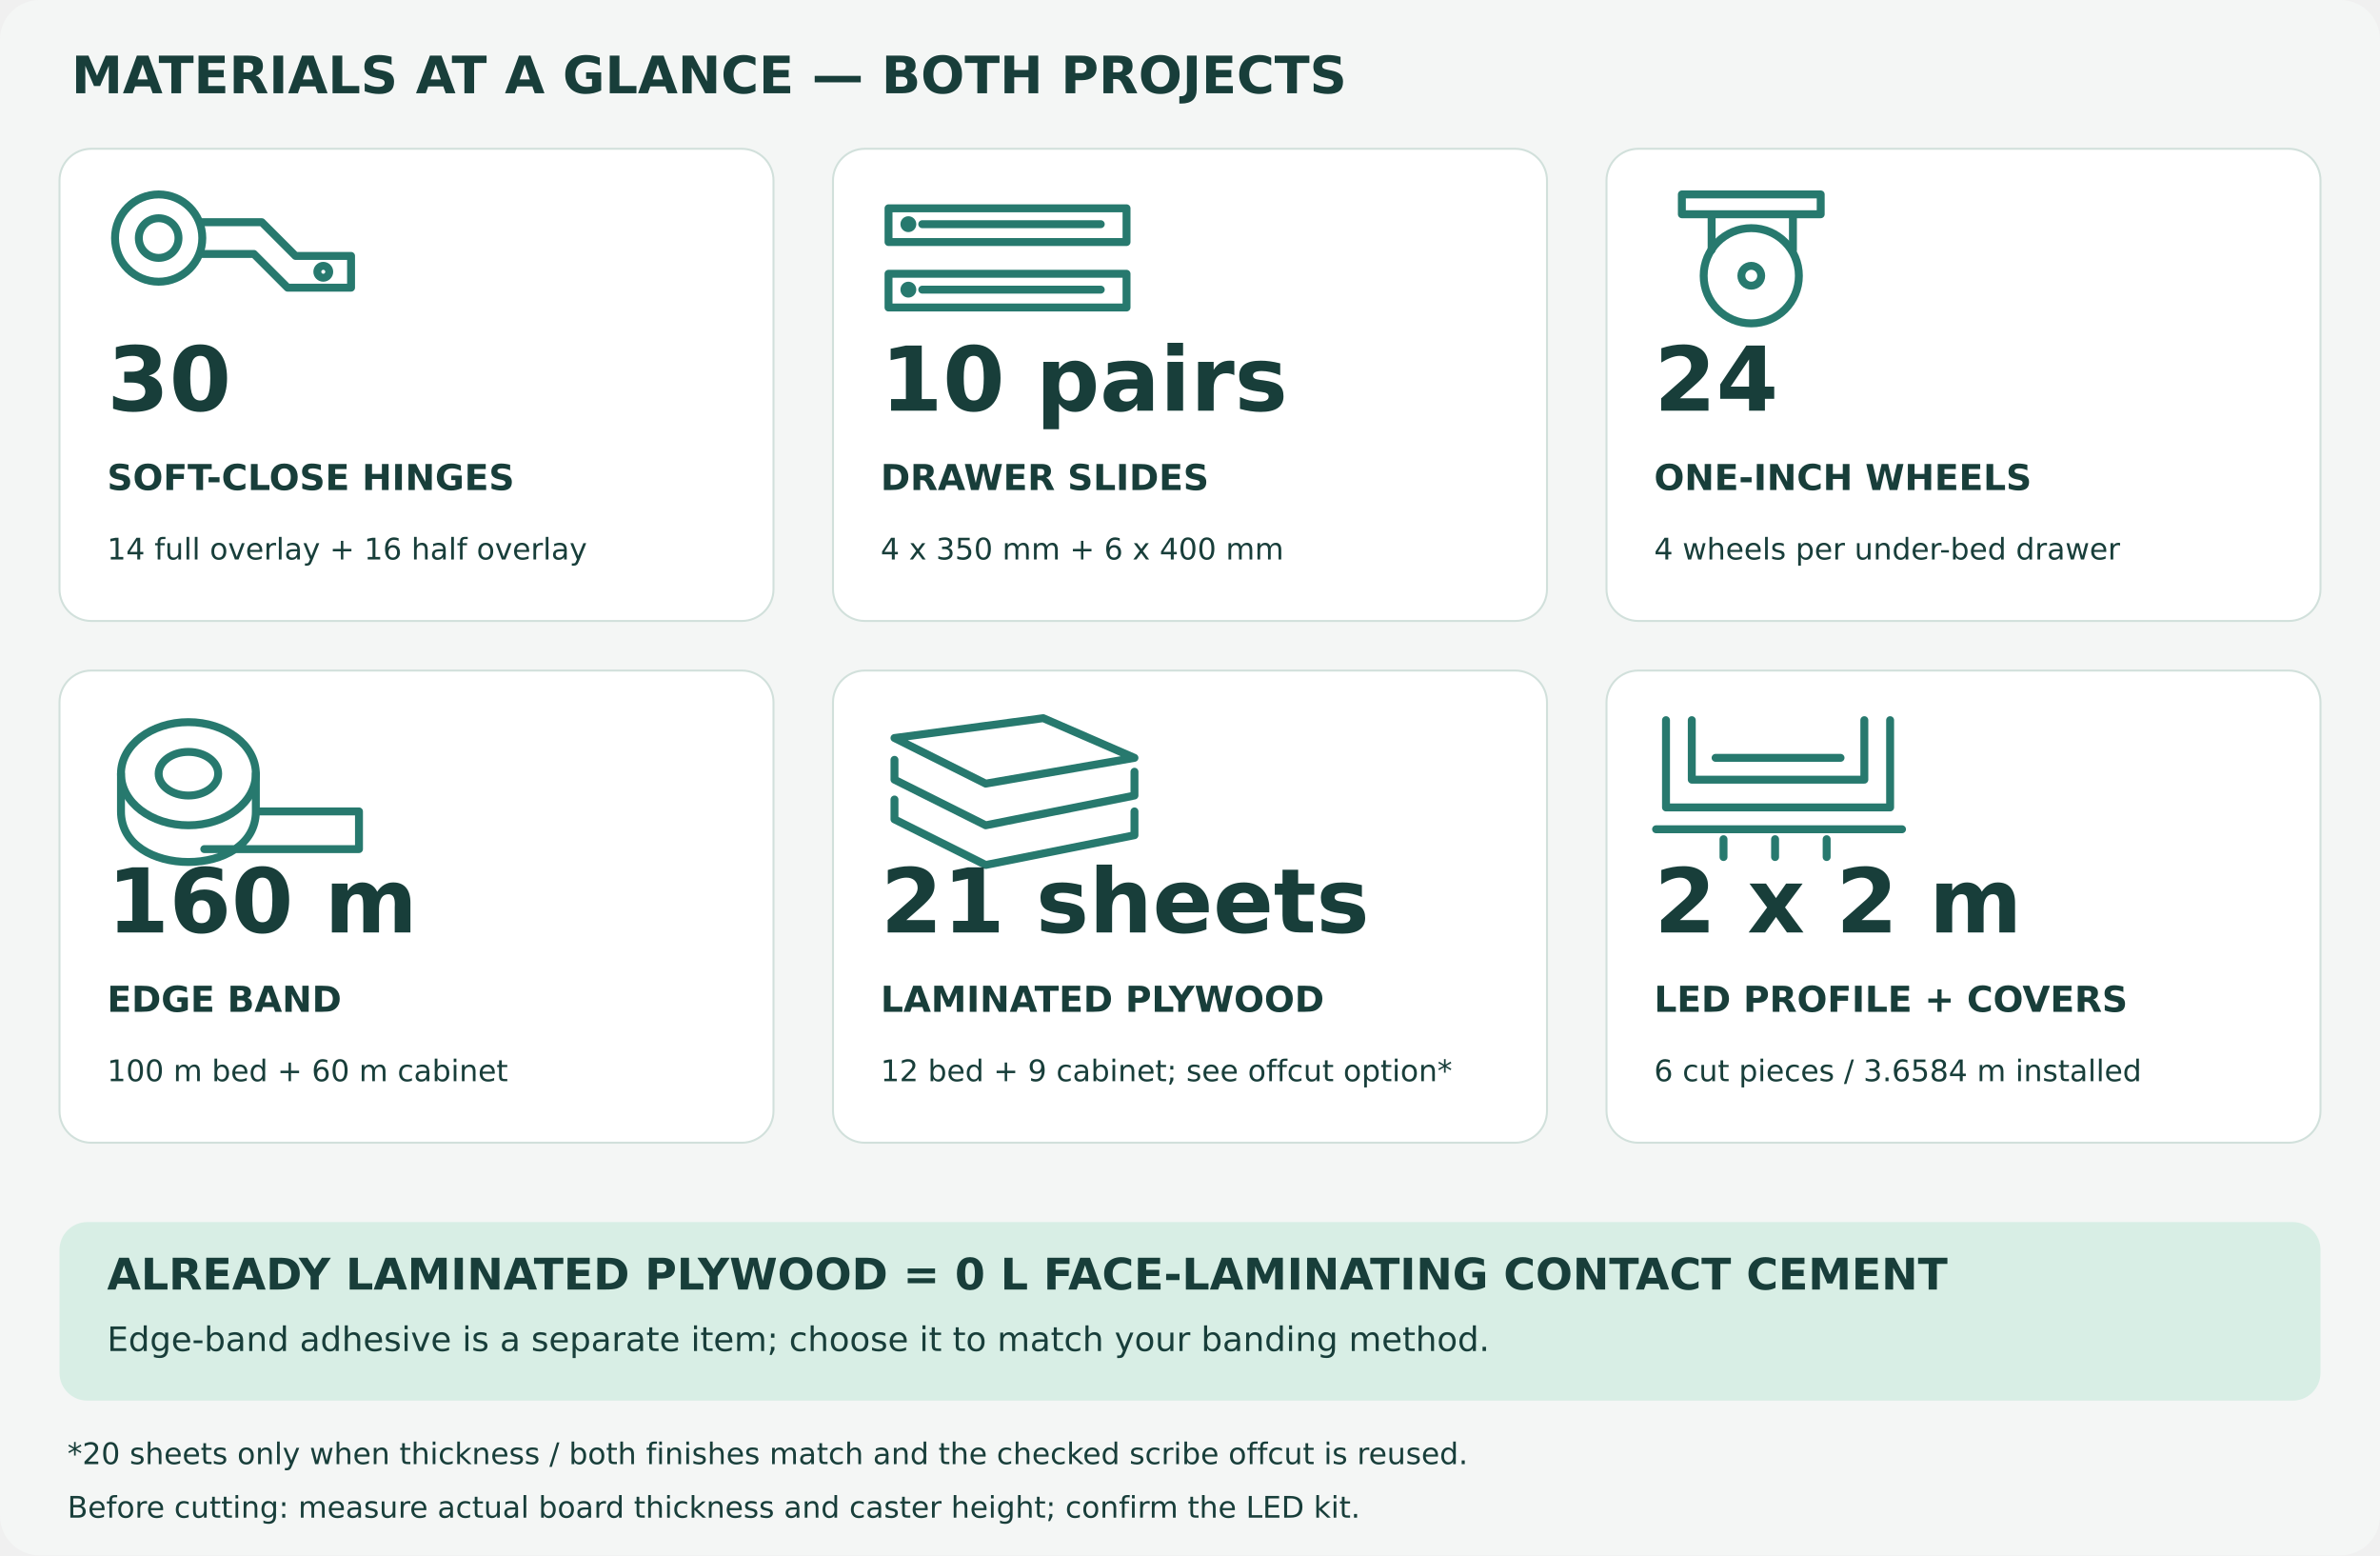
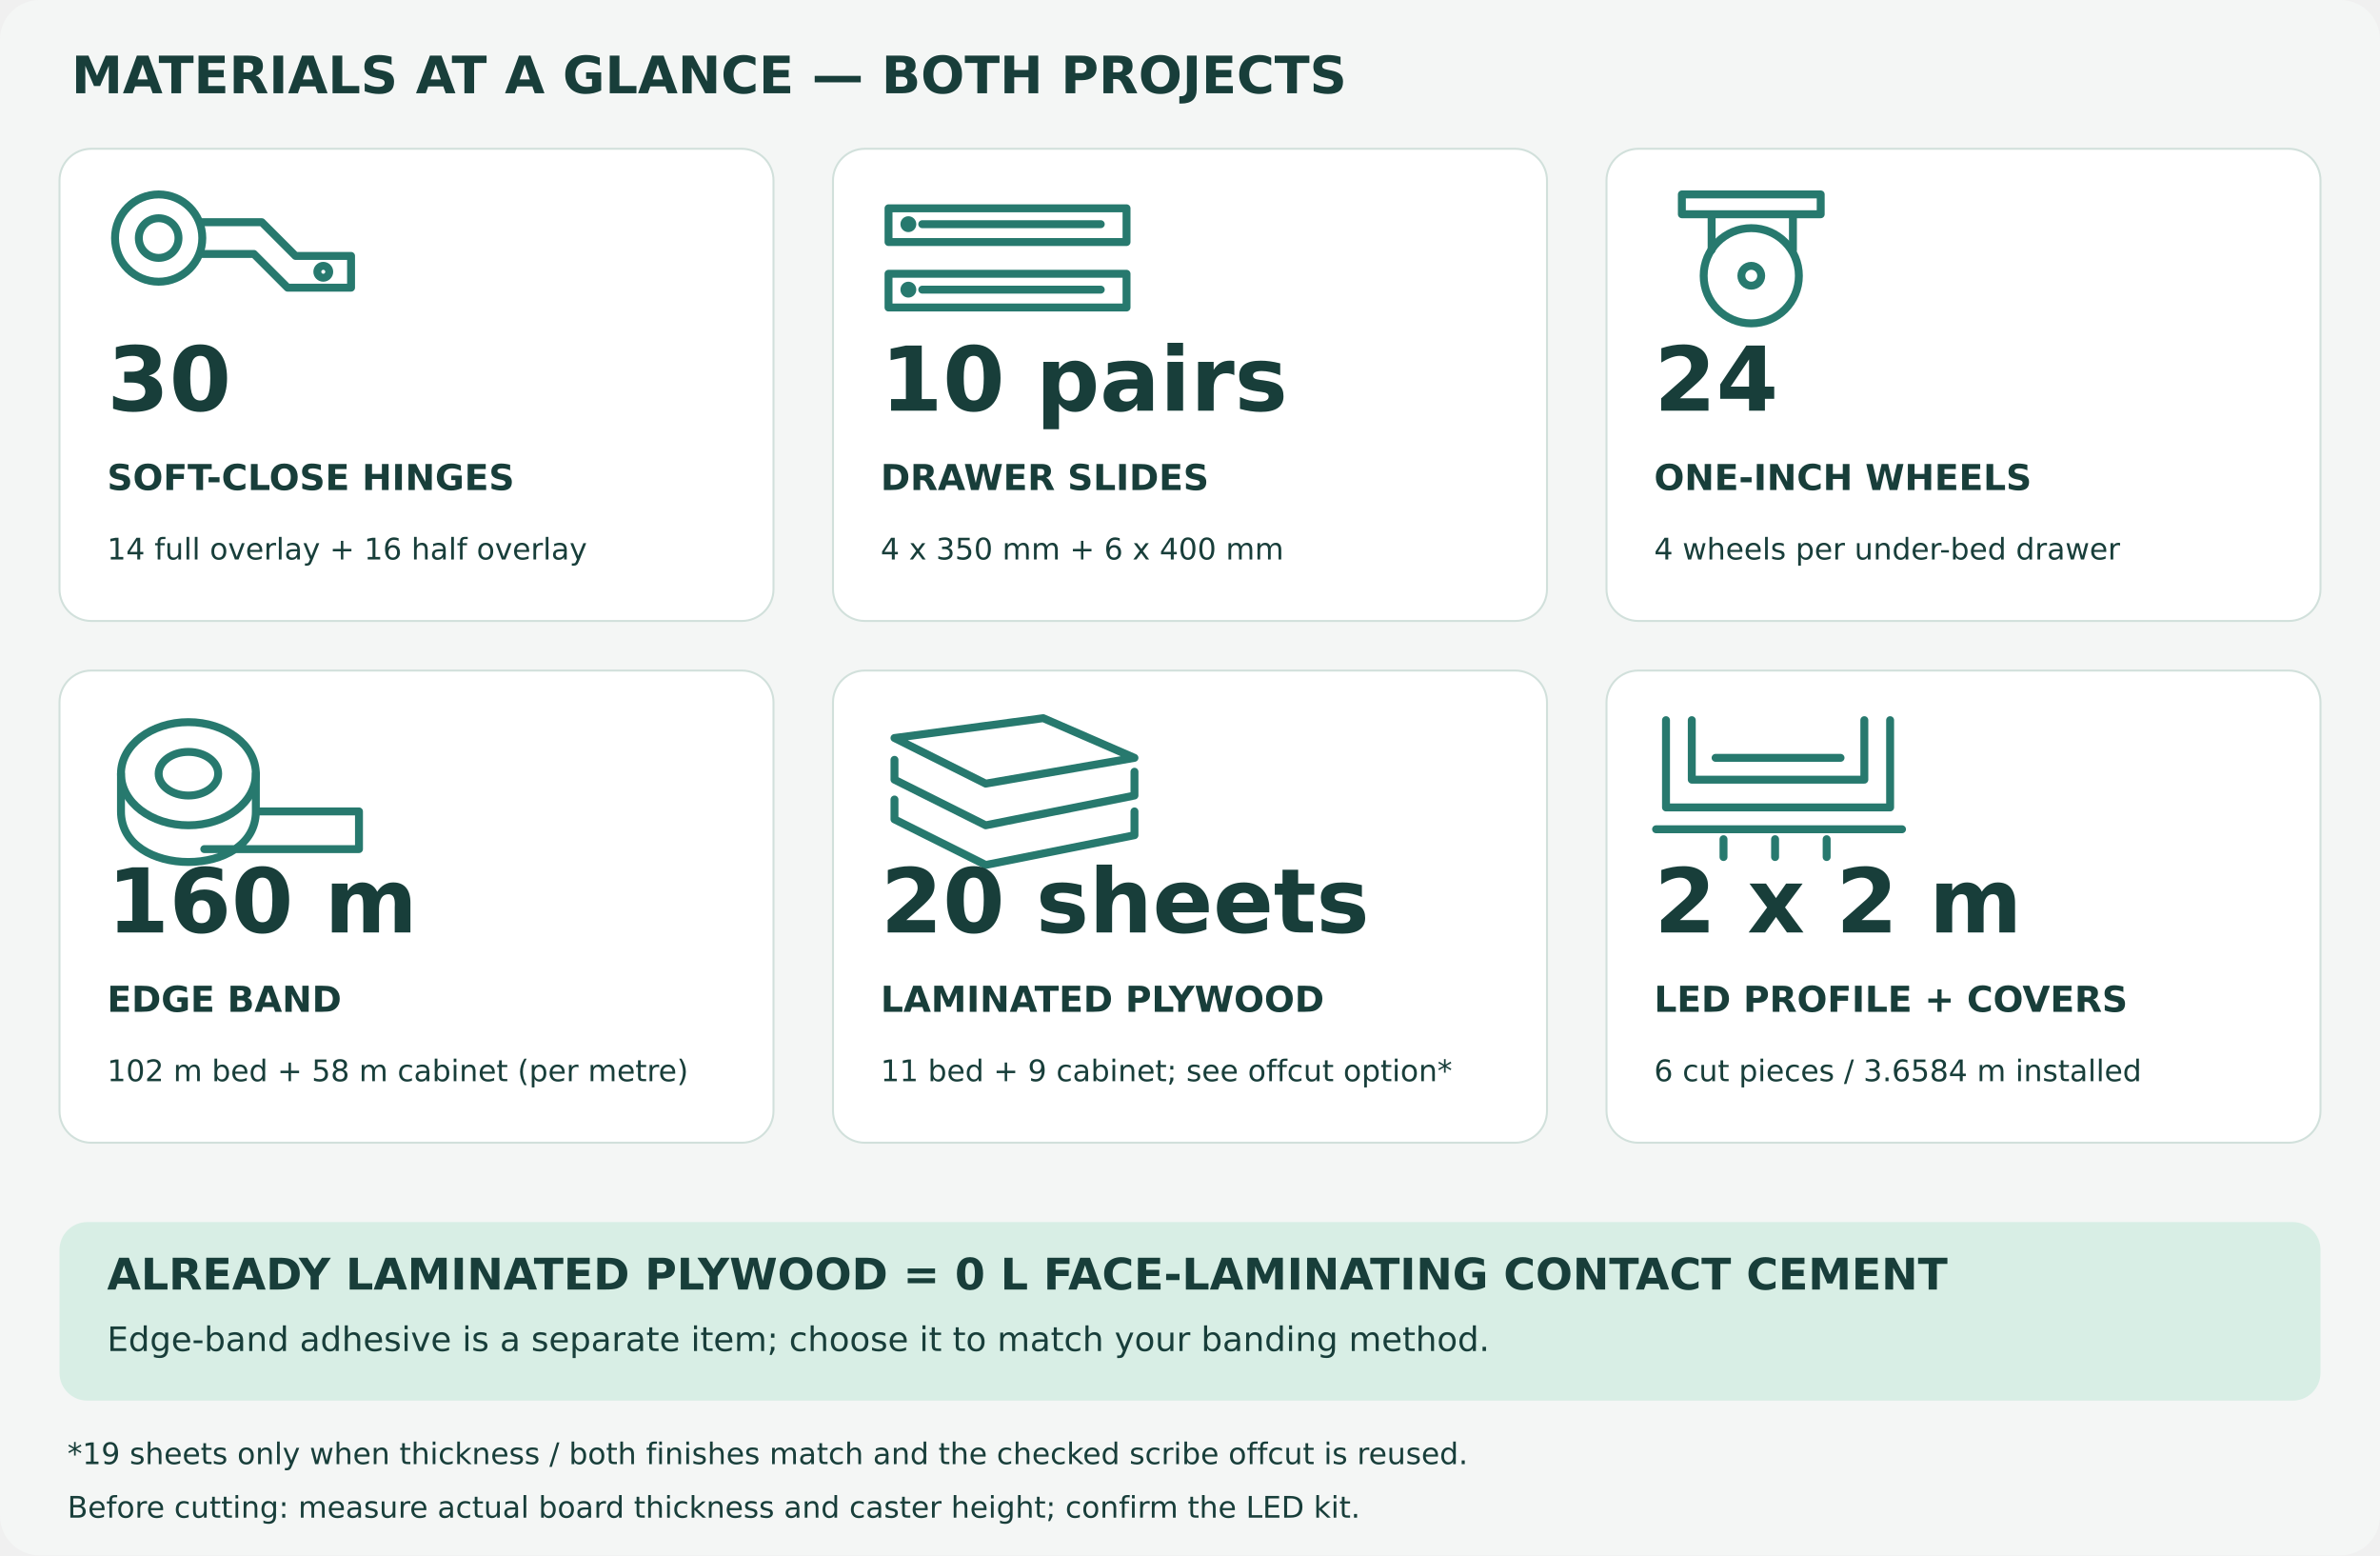
<svg xmlns="http://www.w3.org/2000/svg" width="1200" height="784" viewBox="0 0 1200 784">
  <rect width="1200" height="784" rx="20" fill="#f4f6f5" />
  <style>text{font-family:DejaVu Sans,sans-serif;fill:#183e3a}.qty{font-size:45px;font-weight:bold}.label{font-size:18px;font-weight:bold}.note{font-size:15px}.icon{stroke:#27796e;stroke-width:4;fill:none;stroke-linecap:round;stroke-linejoin:round}</style>
  <text x="36" y="47" font-size="26" font-weight="bold">MATERIALS AT A GLANCE — BOTH PROJECTS</text>
  <rect x="30" y="75" width="360" height="238" rx="16" fill="white" stroke="#d1e0db" />
  <g class="icon" transform="translate(55,95)">
    <circle cx="25" cy="25" r="22" />
    <circle cx="25" cy="25" r="10" />
    <path d="M47 17h30l17 17h28v16H90L73 33H47" />
    <circle cx="108" cy="42" r="3" />
  </g>
  <text x="54" y="207" class="qty">30</text>
  <text x="54" y="247" class="label">SOFT-CLOSE HINGES</text>
  <text x="54" y="282" class="note">14 full overlay + 16 half overlay</text>
  <rect x="420" y="75" width="360" height="238" rx="16" fill="white" stroke="#d1e0db" />
  <g class="icon" transform="translate(445,95)">
    <path d="M3 10h120v17H3z M3 43h120v17H3z M20 18h90 M20 51h90" />
    <circle cx="13" cy="18" r="2" />
    <circle cx="13" cy="51" r="2" />
  </g>
  <text x="444" y="207" class="qty">10 pairs</text>
  <text x="444" y="247" class="label">DRAWER SLIDES</text>
  <text x="444" y="282" class="note">4 x 350 mm + 6 x 400 mm</text>
  <rect x="810" y="75" width="360" height="238" rx="16" fill="white" stroke="#d1e0db" />
  <g class="icon" transform="translate(835,95)">
    <path d="M13 3h70v10H13z M28 14v17 M69 14v17" />
    <circle cx="48" cy="44" r="24" />
    <circle cx="48" cy="44" r="5" />
  </g>
  <text x="834" y="207" class="qty">24</text>
  <text x="834" y="247" class="label">ONE-INCH WHEELS</text>
  <text x="834" y="282" class="note">4 wheels per under-bed drawer</text>
  <rect x="30" y="338" width="360" height="238" rx="16" fill="white" stroke="#d1e0db" />
  <g class="icon" transform="translate(55,358)">
    <ellipse cx="40" cy="32" rx="34" ry="26" />
    <ellipse cx="40" cy="32" rx="15" ry="11" />
    <path d="M6 32v19c0 34 68 34 68 0V32 M74 51h52v19H48" />
  </g>
  <text x="54" y="470" class="qty">160 m</text>
  <text x="54" y="510" class="label">EDGE BAND</text>
-   <text x="54" y="545" class="note">100 m bed + 60 m cabinet</text>
+   <text x="54" y="545" class="note">102 m bed + 58 m cabinet (per metre)</text>
  <rect x="420" y="338" width="360" height="238" rx="16" fill="white" stroke="#d1e0db" />
  <g class="icon" transform="translate(445,358)">
    <path d="M6 14l75-10 46 20-75 13z M6 25v10l46 23 75-15V31 M6 45v10l46 23 75-15V51" />
  </g>
-   <text x="444" y="470" class="qty">21 sheets</text>
+   <text x="444" y="470" class="qty">20 sheets</text>
  <text x="444" y="510" class="label">LAMINATED PLYWOOD</text>
-   <text x="444" y="545" class="note">12 bed + 9 cabinet; see offcut option*</text>
+   <text x="444" y="545" class="note">11 bed + 9 cabinet; see offcut option*</text>
  <rect x="810" y="338" width="360" height="238" rx="16" fill="white" stroke="#d1e0db" />
  <g class="icon" transform="translate(835,358)">
    <path d="M5 5v44h113V5 M18 5v30h87V5 M0 60h124" />
    <path d="M30 24h63" />
    <path d="M34 65v9 M60 65v9 M86 65v9" />
  </g>
  <text x="834" y="470" class="qty">2 x 2 m</text>
  <text x="834" y="510" class="label">LED PROFILE + COVERS</text>
  <text x="834" y="545" class="note">6 cut pieces / 3.6584 m installed</text>
  <rect x="30" y="616" width="1140" height="90" rx="14" fill="#d8eee5" />
  <text x="54" y="650" font-size="22" font-weight="bold">ALREADY LAMINATED PLYWOOD = 0 L FACE-LAMINATING CONTACT CEMENT</text>
  <text x="54" y="681" font-size="17">Edge-band adhesive is a separate item; choose it to match your banding method.</text>
-   <text x="34" y="738" class="note">*20 sheets only when thickness / both finishes match and the checked scribe offcut is reused.</text>
+   <text x="34" y="738" class="note">*19 sheets only when thickness / both finishes match and the checked scribe offcut is reused.</text>
  <text x="34" y="765" class="note">Before cutting: measure actual board thickness and caster height; confirm the LED kit.</text>
</svg>
